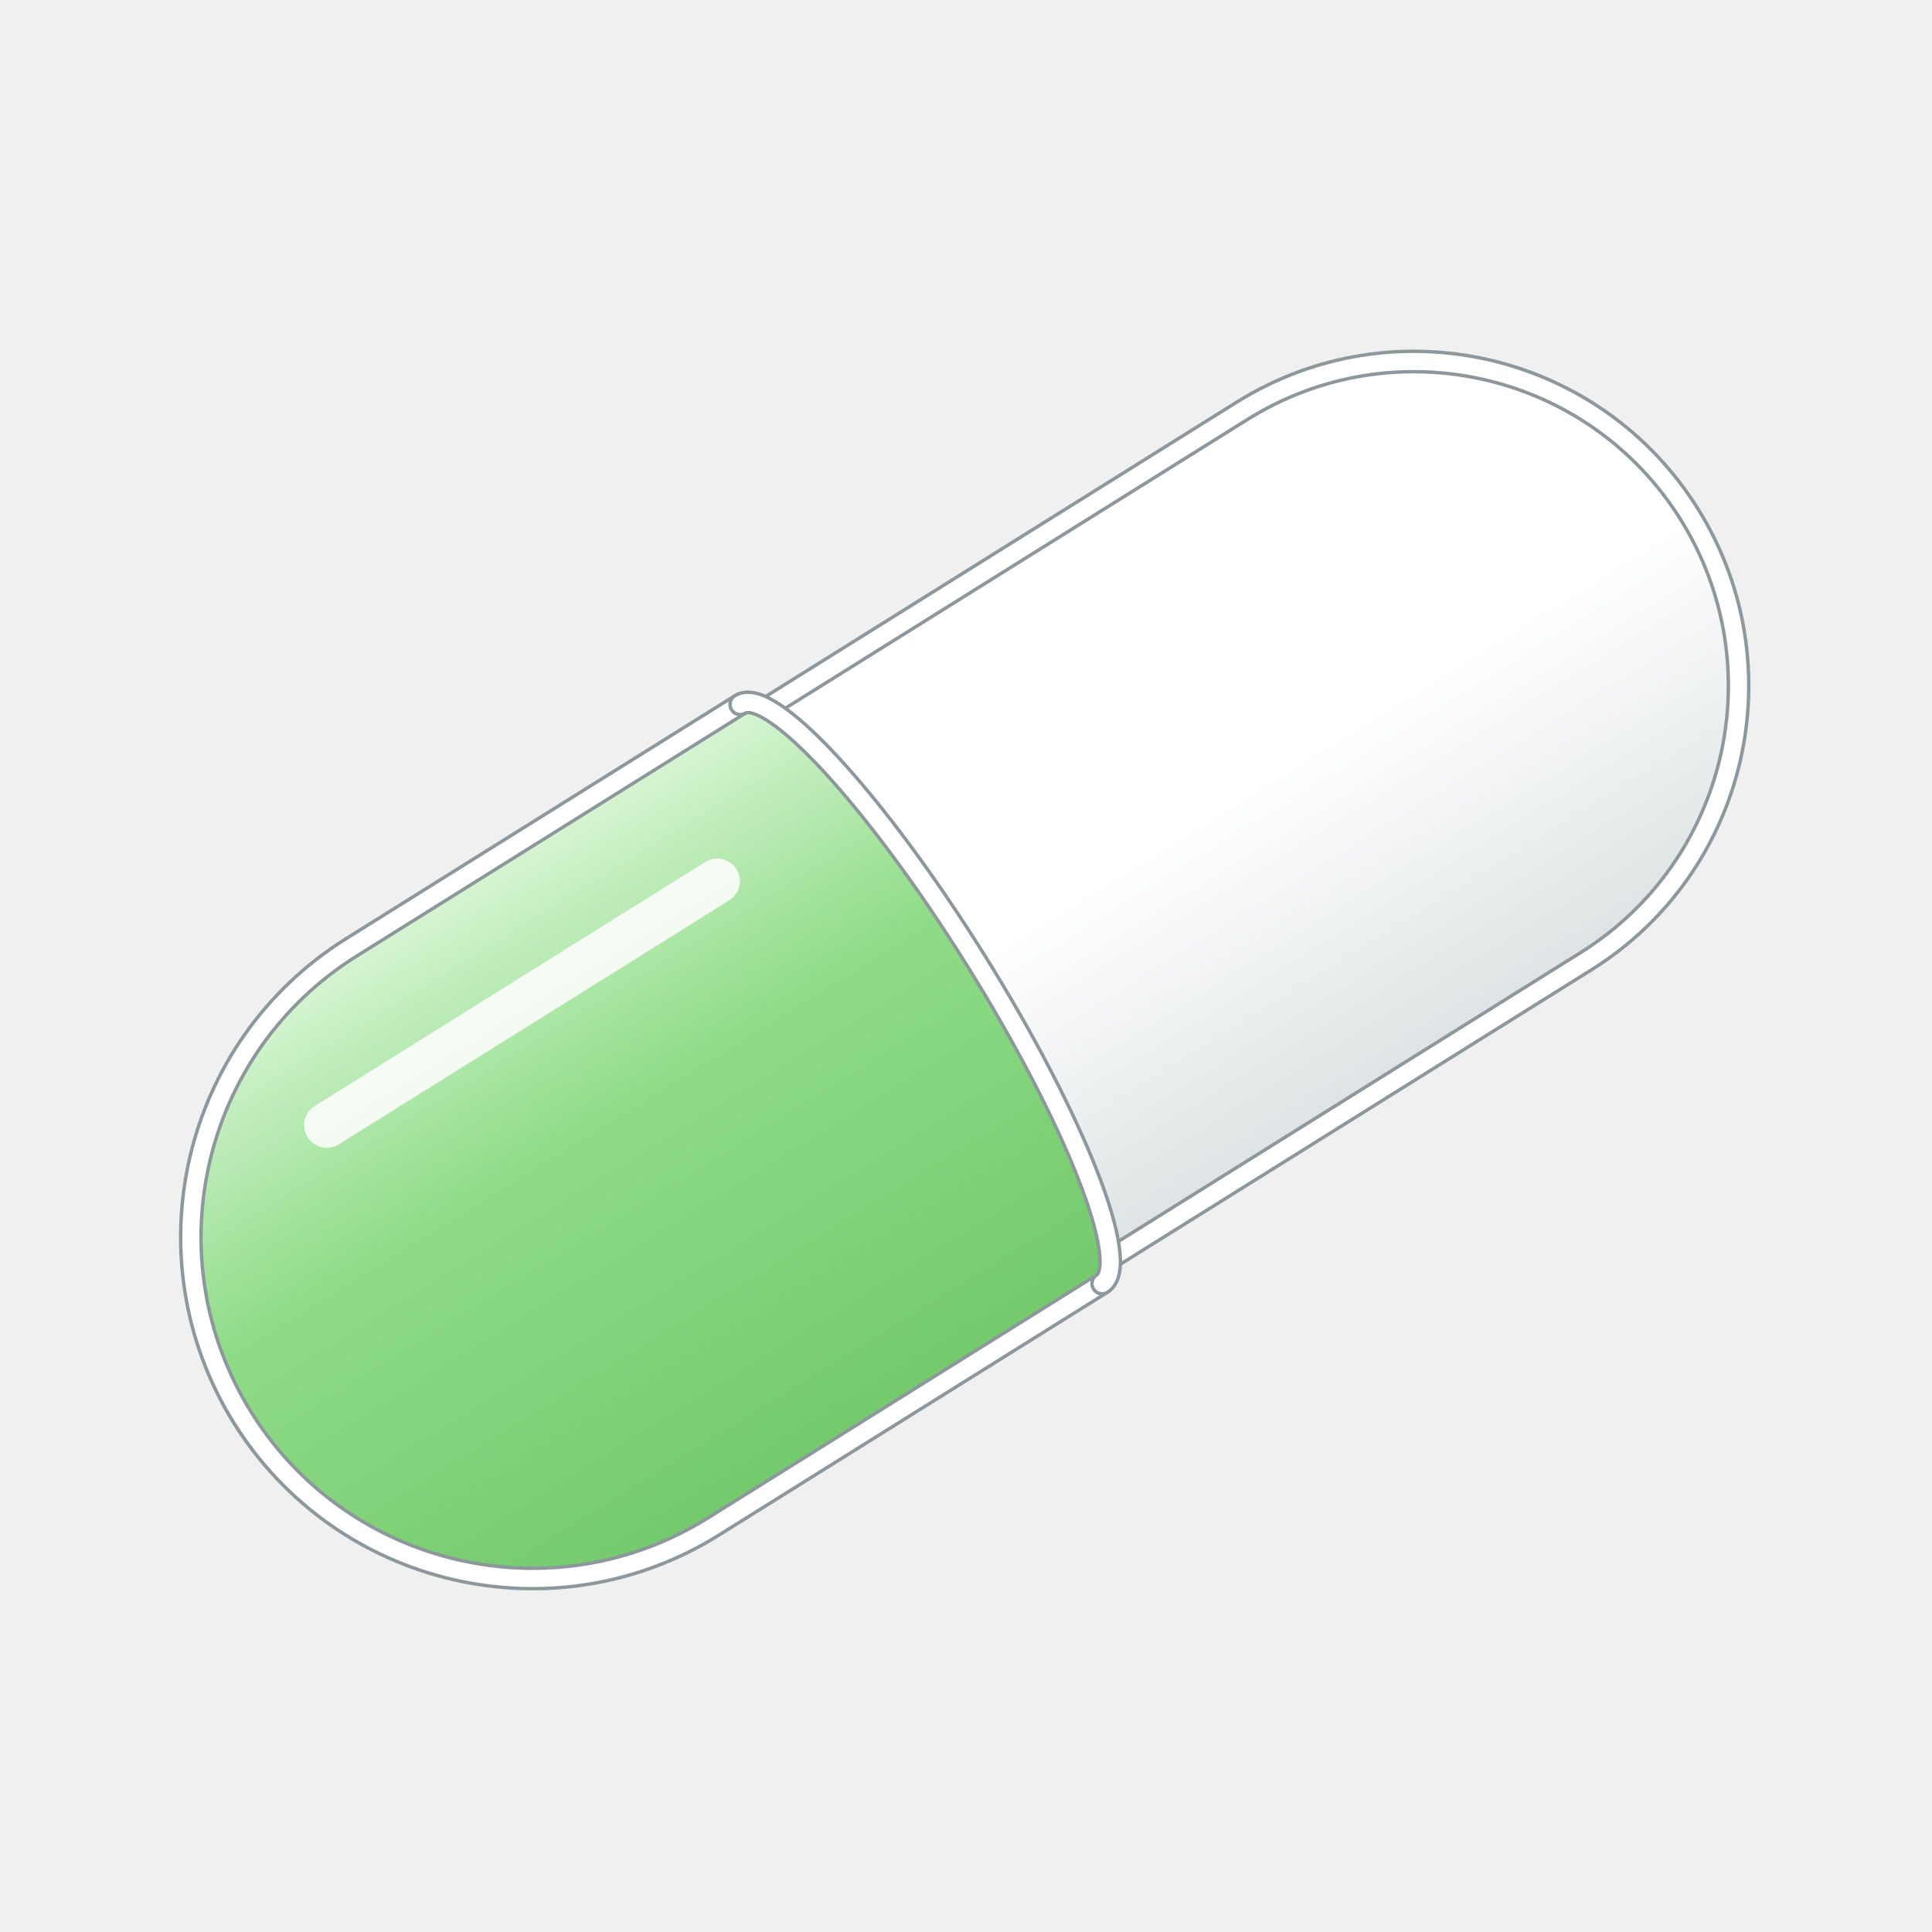
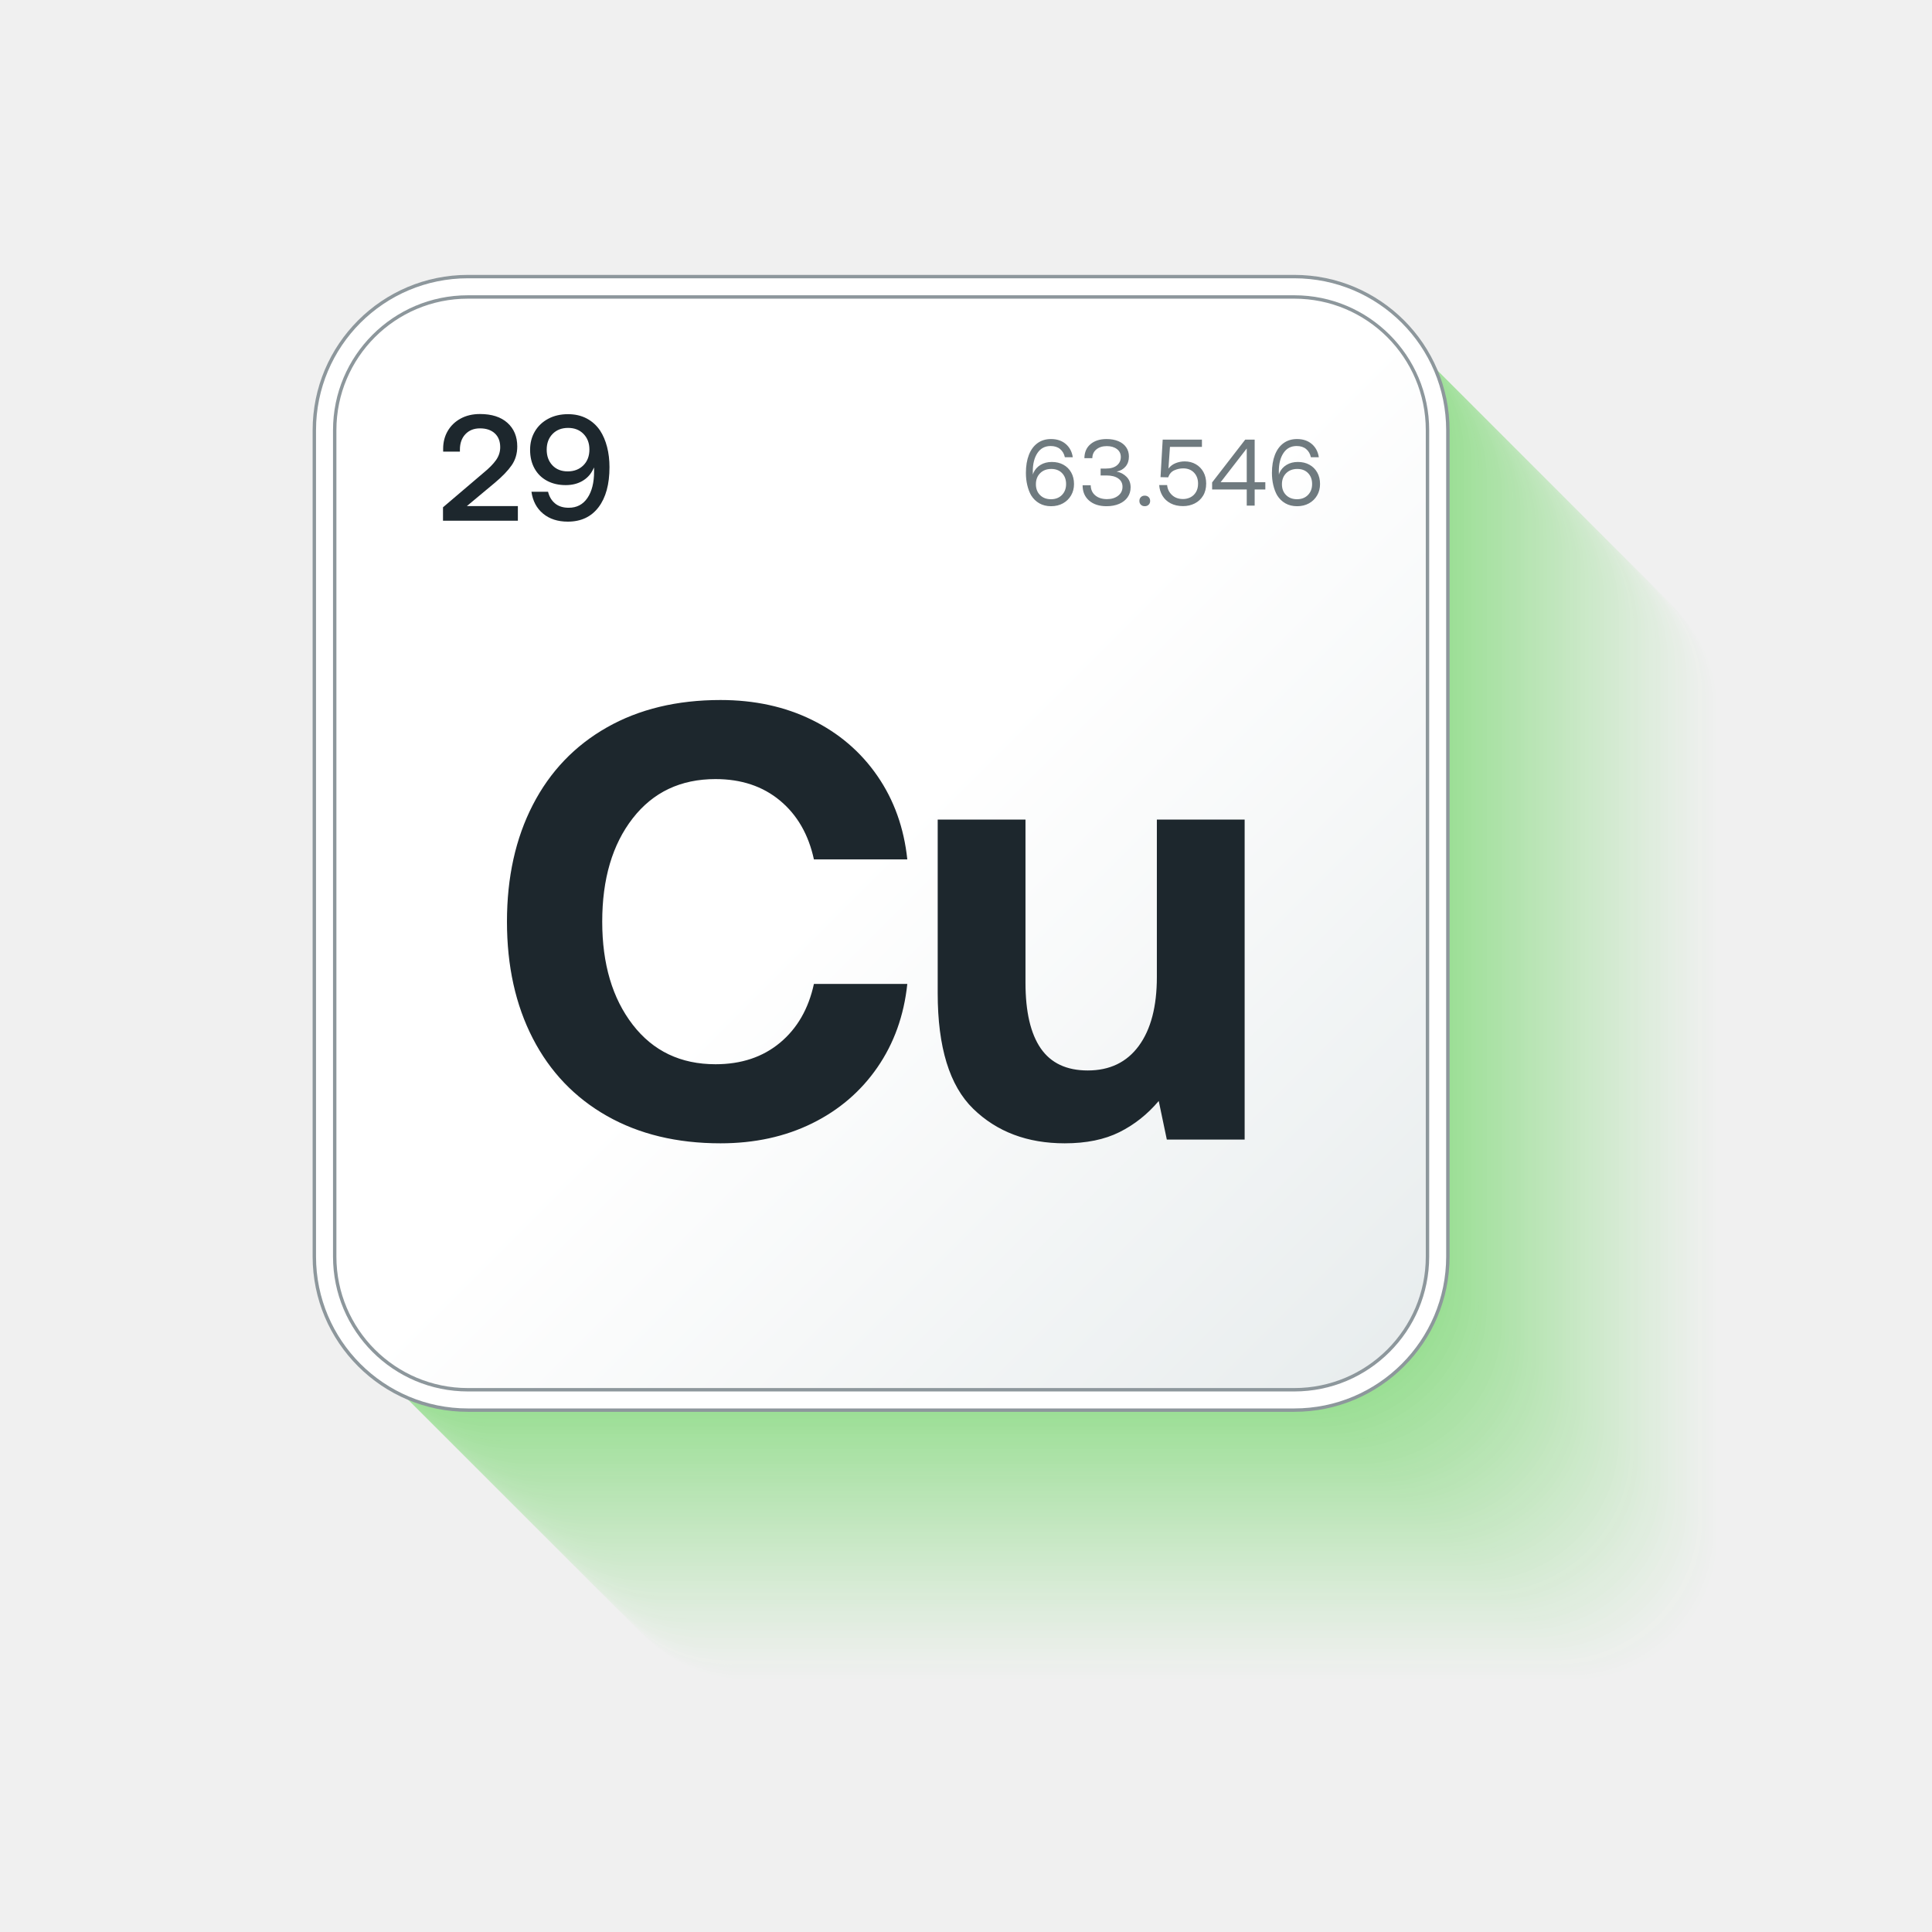
<svg xmlns="http://www.w3.org/2000/svg" viewBox="0 0 1024 1024" width="1024" height="1024">
  <defs>
-     <linearGradient id="body" x1="0" y1="0" x2="0" y2="1">
-       <stop offset="0" stop-color="#ffffff" />
+     <mask id="c0m" maskUnits="userSpaceOnUse" x="0" y="0" width="1024" height="1024">
+       <path d="M 398.0,302.0 H 836.0 A 76.0 76.0 0 0 1 912.0,378.0 V 816.0 A 76.0 76.0 0 0 1 836.0,892.0 H 398.0 A 76.0 76.0 0 0 1 322.0,816.0 V 378.0 A 76.0 76.0 0 0 1 398.0,302.0 Z" fill="rgb(0,0,0)" />
+       <path d="M 396.0,300.0 H 834.0 A 76.0 76.0 0 0 1 910.0,376.0 V 814.0 A 76.0 76.0 0 0 1 834.0,890.0 H 396.0 A 76.0 76.0 0 0 1 320.0,814.0 V 376.0 A 76.0 76.0 0 0 1 396.0,300.0 Z" fill="rgb(2,2,2)" />
+       <path d="M 394.0,298.0 H 832.0 A 76.0 76.0 0 0 1 908.0,374.0 V 812.0 A 76.0 76.0 0 0 1 832.0,888.0 H 394.0 A 76.0 76.0 0 0 1 318.0,812.0 V 374.0 A 76.0 76.0 0 0 1 394.0,298.0 Z" fill="rgb(4,4,4)" />
+       <path d="M 392.0,296.0 H 830.0 A 76.0 76.0 0 0 1 906.0,372.0 V 810.0 A 76.0 76.0 0 0 1 830.0,886.0 H 392.0 A 76.0 76.0 0 0 1 316.0,810.0 V 372.0 A 76.0 76.0 0 0 1 392.0,296.0 Z" fill="rgb(6,6,6)" />
+       <path d="M 390.0,294.0 H 828.0 A 76.0 76.0 0 0 1 904.0,370.0 V 808.0 A 76.0 76.0 0 0 1 828.0,884.0 H 390.0 A 76.0 76.0 0 0 1 314.0,808.0 V 370.0 A 76.0 76.0 0 0 1 390.0,294.0 Z" fill="rgb(8,8,8)" />
+       <path d="M 388.0,292.0 H 826.0 A 76.0 76.0 0 0 1 902.0,368.0 V 806.0 A 76.0 76.0 0 0 1 826.0,882.0 H 388.0 A 76.0 76.0 0 0 1 312.0,806.0 V 368.0 A 76.0 76.0 0 0 1 388.0,292.0 Z" fill="rgb(10,10,10)" />
+       <path d="M 386.0,290.0 H 824.0 A 76.0 76.0 0 0 1 900.0,366.0 V 804.0 A 76.0 76.0 0 0 1 824.0,880.0 H 386.0 A 76.0 76.0 0 0 1 310.0,804.0 V 366.0 A 76.0 76.0 0 0 1 386.0,290.0 Z" fill="rgb(13,13,13)" />
+       <path d="M 384.0,288.0 H 822.0 A 76.0 76.0 0 0 1 898.0,364.0 V 802.0 A 76.0 76.0 0 0 1 822.0,878.0 H 384.0 A 76.0 76.0 0 0 1 308.0,802.0 V 364.0 A 76.0 76.0 0 0 1 384.0,288.0 Z" fill="rgb(15,15,15)" />
+       <path d="M 382.0,286.0 H 820.0 A 76.0 76.0 0 0 1 896.0,362.0 V 800.0 A 76.0 76.0 0 0 1 820.0,876.0 H 382.0 A 76.0 76.0 0 0 1 306.0,800.0 V 362.0 A 76.0 76.0 0 0 1 382.0,286.0 Z" fill="rgb(18,18,18)" />
+       <path d="M 380.0,284.0 H 818.0 A 76.0 76.0 0 0 1 894.0,360.0 V 798.0 A 76.0 76.0 0 0 1 818.0,874.0 H 380.0 A 76.0 76.0 0 0 1 304.0,798.0 V 360.0 A 76.0 76.0 0 0 1 380.0,284.0 Z" fill="rgb(21,21,21)" />
+       <path d="M 378.0,282.0 H 816.0 A 76.0 76.0 0 0 1 892.0,358.0 V 796.0 A 76.0 76.0 0 0 1 816.0,872.0 H 378.0 A 76.0 76.0 0 0 1 302.0,796.0 V 358.0 A 76.0 76.0 0 0 1 378.0,282.0 Z" fill="rgb(23,23,23)" />
+       <path d="M 376.0,280.0 H 814.0 A 76.0 76.0 0 0 1 890.0,356.0 V 794.0 A 76.0 76.0 0 0 1 814.0,870.0 H 376.0 A 76.0 76.0 0 0 1 300.0,794.0 V 356.0 A 76.0 76.0 0 0 1 376.0,280.0 Z" fill="rgb(26,26,26)" />
+       <path d="M 374.0,278.0 H 812.0 A 76.0 76.0 0 0 1 888.0,354.0 V 792.0 A 76.0 76.0 0 0 1 812.0,868.0 H 374.0 A 76.0 76.0 0 0 1 298.0,792.0 V 354.0 A 76.0 76.0 0 0 1 374.0,278.0 Z" fill="rgb(29,29,29)" />
+       <path d="M 372.0,276.0 H 810.0 A 76.0 76.0 0 0 1 886.0,352.0 V 790.0 A 76.0 76.0 0 0 1 810.0,866.0 H 372.0 A 76.0 76.0 0 0 1 296.0,790.0 V 352.0 A 76.0 76.0 0 0 1 372.0,276.0 Z" fill="rgb(31,31,31)" />
+       <path d="M 370.0,274.0 H 808.0 A 76.0 76.0 0 0 1 884.0,350.0 V 788.0 A 76.0 76.0 0 0 1 808.0,864.0 H 370.0 A 76.0 76.0 0 0 1 294.0,788.0 V 350.0 A 76.0 76.0 0 0 1 370.0,274.0 Z" fill="rgb(34,34,34)" />
+       <path d="M 368.0,272.0 H 806.0 A 76.0 76.0 0 0 1 882.0,348.0 V 786.0 A 76.0 76.0 0 0 1 806.0,862.0 H 368.0 A 76.0 76.0 0 0 1 292.0,786.0 V 348.0 A 76.0 76.0 0 0 1 368.0,272.0 Z" fill="rgb(37,37,37)" />
+       <path d="M 366.0,270.0 H 804.0 A 76.0 76.0 0 0 1 880.0,346.0 V 784.0 A 76.0 76.0 0 0 1 804.0,860.0 H 366.0 A 76.0 76.0 0 0 1 290.0,784.0 V 346.0 A 76.0 76.0 0 0 1 366.0,270.0 Z" fill="rgb(40,40,40)" />
+       <path d="M 364.0,268.0 H 802.0 A 76.0 76.0 0 0 1 878.0,344.0 V 782.0 A 76.0 76.0 0 0 1 802.0,858.0 H 364.0 A 76.0 76.0 0 0 1 288.0,782.0 V 344.0 A 76.0 76.0 0 0 1 364.0,268.0 Z" fill="rgb(43,43,43)" />
+       <path d="M 362.0,266.0 H 800.0 A 76.0 76.0 0 0 1 876.0,342.0 V 780.0 A 76.0 76.0 0 0 1 800.0,856.0 H 362.0 A 76.0 76.0 0 0 1 286.0,780.0 V 342.0 A 76.0 76.0 0 0 1 362.0,266.0 Z" fill="rgb(46,46,46)" />
+       <path d="M 360.0,264.0 H 798.0 A 76.0 76.0 0 0 1 874.0,340.0 V 778.0 A 76.0 76.0 0 0 1 798.0,854.0 H 360.0 A 76.0 76.0 0 0 1 284.0,778.0 V 340.0 A 76.0 76.0 0 0 1 360.0,264.0 Z" fill="rgb(48,48,48)" />
+       <path d="M 358.0,262.0 H 796.0 A 76.0 76.0 0 0 1 872.0,338.0 V 776.0 A 76.0 76.0 0 0 1 796.0,852.0 H 358.0 A 76.0 76.0 0 0 1 282.0,776.0 V 338.0 A 76.0 76.0 0 0 1 358.0,262.0 Z" fill="rgb(51,51,51)" />
+       <path d="M 356.0,260.0 H 794.0 A 76.0 76.0 0 0 1 870.0,336.0 V 774.0 A 76.0 76.0 0 0 1 794.0,850.0 H 356.0 A 76.0 76.0 0 0 1 280.0,774.0 V 336.0 A 76.0 76.0 0 0 1 356.0,260.0 Z" fill="rgb(54,54,54)" />
+       <path d="M 354.0,258.0 H 792.0 A 76.0 76.0 0 0 1 868.0,334.0 V 772.0 A 76.0 76.0 0 0 1 792.0,848.0 H 354.0 A 76.0 76.0 0 0 1 278.0,772.0 V 334.0 A 76.0 76.0 0 0 1 354.0,258.0 Z" fill="rgb(57,57,57)" />
+       <path d="M 352.0,256.0 H 790.0 A 76.0 76.0 0 0 1 866.0,332.0 V 770.0 A 76.0 76.0 0 0 1 790.0,846.0 H 352.0 A 76.0 76.0 0 0 1 276.0,770.0 V 332.0 A 76.0 76.0 0 0 1 352.0,256.0 Z" fill="rgb(60,60,60)" />
+       <path d="M 350.0,254.0 H 788.0 A 76.0 76.0 0 0 1 864.0,330.0 V 768.0 A 76.0 76.0 0 0 1 788.0,844.0 H 350.0 A 76.0 76.0 0 0 1 274.0,768.0 V 330.0 A 76.0 76.0 0 0 1 350.0,254.0 Z" fill="rgb(63,63,63)" />
+       <path d="M 348.0,252.0 H 786.0 A 76.0 76.0 0 0 1 862.0,328.0 V 766.0 A 76.0 76.0 0 0 1 786.0,842.0 H 348.0 A 76.0 76.0 0 0 1 272.0,766.0 V 328.0 A 76.0 76.0 0 0 1 348.0,252.0 Z" fill="rgb(66,66,66)" />
+       <path d="M 346.0,250.0 H 784.0 A 76.0 76.0 0 0 1 860.0,326.0 V 764.0 A 76.0 76.0 0 0 1 784.0,840.0 H 346.0 A 76.0 76.0 0 0 1 270.0,764.0 V 326.0 A 76.0 76.0 0 0 1 346.0,250.0 Z" fill="rgb(69,69,69)" />
+       <path d="M 344.0,248.0 H 782.0 A 76.0 76.0 0 0 1 858.0,324.0 V 762.0 A 76.0 76.0 0 0 1 782.0,838.0 H 344.0 A 76.0 76.0 0 0 1 268.0,762.0 V 324.0 A 76.0 76.0 0 0 1 344.0,248.0 Z" fill="rgb(73,73,73)" />
+       <path d="M 342.0,246.0 H 780.0 A 76.0 76.0 0 0 1 856.0,322.0 V 760.0 A 76.0 76.0 0 0 1 780.0,836.0 H 342.0 A 76.0 76.0 0 0 1 266.0,760.0 V 322.0 A 76.0 76.0 0 0 1 342.0,246.0 Z" fill="rgb(76,76,76)" />
+       <path d="M 340.0,244.0 H 778.0 A 76.0 76.0 0 0 1 854.0,320.0 V 758.0 A 76.0 76.0 0 0 1 778.0,834.0 H 340.0 A 76.0 76.0 0 0 1 264.0,758.0 V 320.0 A 76.0 76.0 0 0 1 340.0,244.0 Z" fill="rgb(79,79,79)" />
+       <path d="M 338.0,242.0 H 776.0 A 76.0 76.0 0 0 1 852.0,318.0 V 756.0 A 76.0 76.0 0 0 1 776.0,832.0 H 338.0 A 76.0 76.0 0 0 1 262.0,756.0 V 318.0 A 76.0 76.0 0 0 1 338.0,242.0 Z" fill="rgb(82,82,82)" />
+       <path d="M 336.0,240.0 H 774.0 A 76.0 76.0 0 0 1 850.0,316.0 V 754.0 A 76.0 76.0 0 0 1 774.0,830.0 H 336.0 A 76.0 76.0 0 0 1 260.0,754.0 V 316.0 A 76.0 76.0 0 0 1 336.0,240.0 Z" fill="rgb(85,85,85)" />
+       <path d="M 334.0,238.0 H 772.0 A 76.0 76.0 0 0 1 848.0,314.0 V 752.0 A 76.0 76.0 0 0 1 772.0,828.0 H 334.0 A 76.0 76.0 0 0 1 258.0,752.0 V 314.0 A 76.0 76.0 0 0 1 334.0,238.0 Z" fill="rgb(88,88,88)" />
+       <path d="M 332.0,236.0 H 770.0 A 76.0 76.0 0 0 1 846.0,312.0 V 750.0 A 76.0 76.0 0 0 1 770.0,826.0 H 332.0 A 76.0 76.0 0 0 1 256.0,750.0 V 312.0 A 76.0 76.0 0 0 1 332.0,236.0 Z" fill="rgb(91,91,91)" />
+       <path d="M 330.0,234.0 H 768.0 A 76.0 76.0 0 0 1 844.0,310.0 V 748.0 A 76.0 76.0 0 0 1 768.0,824.0 H 330.0 A 76.0 76.0 0 0 1 254.0,748.0 V 310.0 A 76.0 76.0 0 0 1 330.0,234.0 Z" fill="rgb(95,95,95)" />
+       <path d="M 328.0,232.0 H 766.0 A 76.0 76.0 0 0 1 842.0,308.0 V 746.0 A 76.0 76.0 0 0 1 766.0,822.0 H 328.0 A 76.0 76.0 0 0 1 252.0,746.0 V 308.0 A 76.0 76.0 0 0 1 328.0,232.0 Z" fill="rgb(98,98,98)" />
+       <path d="M 326.0,230.0 H 764.0 A 76.0 76.0 0 0 1 840.0,306.0 V 744.0 A 76.0 76.0 0 0 1 764.0,820.0 H 326.0 A 76.0 76.0 0 0 1 250.0,744.0 V 306.0 A 76.0 76.0 0 0 1 326.0,230.0 Z" fill="rgb(101,101,101)" />
+       <path d="M 324.0,228.0 H 762.0 A 76.0 76.0 0 0 1 838.0,304.0 V 742.0 A 76.0 76.0 0 0 1 762.0,818.0 H 324.0 A 76.0 76.0 0 0 1 248.0,742.0 V 304.0 A 76.0 76.0 0 0 1 324.0,228.0 Z" fill="rgb(104,104,104)" />
+       <path d="M 322.0,226.0 H 760.0 A 76.0 76.0 0 0 1 836.0,302.0 V 740.0 A 76.0 76.0 0 0 1 760.0,816.0 H 322.0 A 76.0 76.0 0 0 1 246.0,740.0 V 302.0 A 76.0 76.0 0 0 1 322.0,226.0 Z" fill="rgb(108,108,108)" />
+       <path d="M 320.0,224.0 H 758.0 A 76.0 76.0 0 0 1 834.0,300.0 V 738.0 A 76.0 76.0 0 0 1 758.0,814.0 H 320.0 A 76.0 76.0 0 0 1 244.0,738.0 V 300.0 A 76.0 76.0 0 0 1 320.0,224.0 Z" fill="rgb(111,111,111)" />
+       <path d="M 318.0,222.0 H 756.0 A 76.0 76.0 0 0 1 832.0,298.0 V 736.0 A 76.0 76.0 0 0 1 756.0,812.0 H 318.0 A 76.0 76.0 0 0 1 242.0,736.0 V 298.0 A 76.0 76.0 0 0 1 318.0,222.0 Z" fill="rgb(114,114,114)" />
+       <path d="M 316.0,220.0 H 754.0 A 76.0 76.0 0 0 1 830.0,296.0 V 734.0 A 76.0 76.0 0 0 1 754.0,810.0 H 316.0 A 76.0 76.0 0 0 1 240.0,734.0 V 296.0 A 76.0 76.0 0 0 1 316.0,220.0 Z" fill="rgb(117,117,117)" />
+       <path d="M 314.0,218.0 H 752.0 A 76.0 76.0 0 0 1 828.0,294.0 V 732.0 A 76.0 76.0 0 0 1 752.0,808.0 H 314.0 A 76.0 76.0 0 0 1 238.0,732.0 V 294.0 A 76.0 76.0 0 0 1 314.0,218.0 Z" fill="rgb(121,121,121)" />
+       <path d="M 312.0,216.0 H 750.0 A 76.0 76.0 0 0 1 826.0,292.0 V 730.0 A 76.0 76.0 0 0 1 750.0,806.0 H 312.0 A 76.0 76.0 0 0 1 236.0,730.0 V 292.0 A 76.0 76.0 0 0 1 312.0,216.0 Z" fill="rgb(124,124,124)" />
+       <path d="M 310.0,214.0 H 748.0 A 76.0 76.0 0 0 1 824.0,290.0 V 728.0 A 76.0 76.0 0 0 1 748.0,804.0 H 310.0 A 76.0 76.0 0 0 1 234.0,728.0 V 290.0 A 76.0 76.0 0 0 1 310.0,214.0 Z" fill="rgb(127,127,127)" />
+       <path d="M 308.0,212.0 H 746.0 A 76.0 76.0 0 0 1 822.0,288.0 V 726.0 A 76.0 76.0 0 0 1 746.0,802.0 H 308.0 A 76.0 76.0 0 0 1 232.0,726.0 V 288.0 A 76.0 76.0 0 0 1 308.0,212.0 Z" fill="rgb(131,131,131)" />
+       <path d="M 306.0,210.0 H 744.0 A 76.0 76.0 0 0 1 820.0,286.0 V 724.0 A 76.0 76.0 0 0 1 744.0,800.0 H 306.0 A 76.0 76.0 0 0 1 230.0,724.0 V 286.0 A 76.0 76.0 0 0 1 306.0,210.0 Z" fill="rgb(134,134,134)" />
+       <path d="M 304.0,208.0 H 742.0 A 76.0 76.0 0 0 1 818.0,284.0 V 722.0 A 76.0 76.0 0 0 1 742.0,798.0 H 304.0 A 76.0 76.0 0 0 1 228.0,722.0 V 284.0 A 76.0 76.0 0 0 1 304.0,208.0 Z" fill="rgb(137,137,137)" />
+       <path d="M 302.0,206.0 H 740.0 A 76.0 76.0 0 0 1 816.0,282.0 V 720.0 A 76.0 76.0 0 0 1 740.0,796.0 H 302.0 A 76.0 76.0 0 0 1 226.0,720.0 V 282.0 A 76.0 76.0 0 0 1 302.0,206.0 Z" fill="rgb(141,141,141)" />
+       <path d="M 300.0,204.0 H 738.0 A 76.0 76.0 0 0 1 814.0,280.0 V 718.0 A 76.0 76.0 0 0 1 738.0,794.0 H 300.0 A 76.0 76.0 0 0 1 224.0,718.0 V 280.0 A 76.0 76.0 0 0 1 300.0,204.0 Z" fill="rgb(144,144,144)" />
+       <path d="M 298.0,202.0 H 736.0 A 76.0 76.0 0 0 1 812.0,278.0 V 716.0 A 76.0 76.0 0 0 1 736.0,792.0 H 298.0 A 76.0 76.0 0 0 1 222.0,716.0 V 278.0 A 76.0 76.0 0 0 1 298.0,202.0 Z" fill="rgb(147,147,147)" />
+       <path d="M 296.0,200.0 H 734.0 A 76.0 76.0 0 0 1 810.0,276.0 V 714.0 A 76.0 76.0 0 0 1 734.0,790.0 H 296.0 A 76.0 76.0 0 0 1 220.0,714.0 V 276.0 A 76.0 76.0 0 0 1 296.0,200.0 Z" fill="rgb(151,151,151)" />
+       <path d="M 294.0,198.0 H 732.0 A 76.0 76.0 0 0 1 808.0,274.0 V 712.0 A 76.0 76.0 0 0 1 732.0,788.0 H 294.0 A 76.0 76.0 0 0 1 218.0,712.0 V 274.0 A 76.0 76.0 0 0 1 294.0,198.0 Z" fill="rgb(154,154,154)" />
+       <path d="M 292.0,196.0 H 730.0 A 76.0 76.0 0 0 1 806.0,272.0 V 710.0 A 76.0 76.0 0 0 1 730.0,786.0 H 292.0 A 76.0 76.0 0 0 1 216.0,710.0 V 272.0 A 76.0 76.0 0 0 1 292.0,196.0 Z" fill="rgb(158,158,158)" />
+       <path d="M 290.0,194.0 H 728.0 A 76.0 76.0 0 0 1 804.0,270.0 V 708.0 A 76.0 76.0 0 0 1 728.0,784.0 H 290.0 A 76.0 76.0 0 0 1 214.0,708.0 V 270.0 A 76.0 76.0 0 0 1 290.0,194.0 Z" fill="rgb(161,161,161)" />
+       <path d="M 288.0,192.0 H 726.0 A 76.0 76.0 0 0 1 802.0,268.0 V 706.0 A 76.0 76.0 0 0 1 726.0,782.0 H 288.0 A 76.0 76.0 0 0 1 212.0,706.0 V 268.0 A 76.0 76.0 0 0 1 288.0,192.0 Z" fill="rgb(164,164,164)" />
+       <path d="M 286.0,190.0 H 724.0 A 76.0 76.0 0 0 1 800.0,266.0 V 704.0 A 76.0 76.0 0 0 1 724.0,780.0 H 286.0 A 76.0 76.0 0 0 1 210.0,704.0 V 266.0 A 76.0 76.0 0 0 1 286.0,190.0 Z" fill="rgb(168,168,168)" />
+       <path d="M 284.0,188.0 H 722.0 A 76.0 76.0 0 0 1 798.0,264.0 V 702.0 A 76.0 76.0 0 0 1 722.0,778.0 H 284.0 A 76.0 76.0 0 0 1 208.0,702.0 V 264.0 A 76.0 76.0 0 0 1 284.0,188.0 Z" fill="rgb(171,171,171)" />
+       <path d="M 282.0,186.0 H 720.0 A 76.0 76.0 0 0 1 796.0,262.0 V 700.0 A 76.0 76.0 0 0 1 720.0,776.0 H 282.0 A 76.0 76.0 0 0 1 206.0,700.0 V 262.0 A 76.0 76.0 0 0 1 282.0,186.0 Z" fill="rgb(175,175,175)" />
+       <path d="M 280.0,184.0 H 718.0 A 76.0 76.0 0 0 1 794.0,260.0 V 698.0 A 76.0 76.0 0 0 1 718.0,774.0 H 280.0 A 76.0 76.0 0 0 1 204.0,698.0 V 260.0 A 76.0 76.0 0 0 1 280.0,184.0 Z" fill="rgb(178,178,178)" />
+       <path d="M 278.0,182.0 H 716.0 A 76.0 76.0 0 0 1 792.0,258.0 V 696.0 A 76.0 76.0 0 0 1 716.0,772.0 H 278.0 A 76.0 76.0 0 0 1 202.0,696.0 V 258.0 A 76.0 76.0 0 0 1 278.0,182.0 Z" fill="rgb(182,182,182)" />
+       <path d="M 276.0,180.0 H 714.0 A 76.0 76.0 0 0 1 790.0,256.0 V 694.0 A 76.0 76.0 0 0 1 714.0,770.0 H 276.0 A 76.0 76.0 0 0 1 200.0,694.0 V 256.0 A 76.0 76.0 0 0 1 276.0,180.0 Z" fill="rgb(185,185,185)" />
+       <path d="M 274.0,178.0 H 712.0 A 76.0 76.0 0 0 1 788.0,254.0 V 692.0 A 76.0 76.0 0 0 1 712.0,768.0 H 274.0 A 76.0 76.0 0 0 1 198.0,692.0 V 254.0 A 76.0 76.0 0 0 1 274.0,178.0 Z" fill="rgb(189,189,189)" />
+       <path d="M 272.0,176.0 H 710.0 A 76.0 76.0 0 0 1 786.0,252.0 V 690.0 A 76.0 76.0 0 0 1 710.0,766.0 H 272.0 A 76.0 76.0 0 0 1 196.0,690.0 V 252.0 A 76.0 76.0 0 0 1 272.0,176.0 Z" fill="rgb(192,192,192)" />
+       <path d="M 270.0,174.0 H 708.0 A 76.0 76.0 0 0 1 784.0,250.0 V 688.0 A 76.0 76.0 0 0 1 708.0,764.0 H 270.0 A 76.0 76.0 0 0 1 194.0,688.0 V 250.0 A 76.0 76.0 0 0 1 270.0,174.0 Z" fill="rgb(196,196,196)" />
+       <path d="M 268.0,172.0 H 706.0 A 76.0 76.0 0 0 1 782.0,248.0 V 686.0 A 76.0 76.0 0 0 1 706.0,762.0 H 268.0 A 76.0 76.0 0 0 1 192.0,686.0 V 248.0 A 76.0 76.0 0 0 1 268.0,172.0 Z" fill="rgb(199,199,199)" />
+       <path d="M 266.0,170.0 H 704.0 A 76.0 76.0 0 0 1 780.0,246.0 V 684.0 A 76.0 76.0 0 0 1 704.0,760.0 H 266.0 A 76.0 76.0 0 0 1 190.0,684.0 V 246.0 A 76.0 76.0 0 0 1 266.0,170.0 Z" fill="rgb(203,203,203)" />
+       <path d="M 264.0,168.0 H 702.0 A 76.0 76.0 0 0 1 778.0,244.0 V 682.0 A 76.0 76.0 0 0 1 702.0,758.0 H 264.0 A 76.0 76.0 0 0 1 188.0,682.0 V 244.0 A 76.0 76.0 0 0 1 264.0,168.0 Z" fill="rgb(206,206,206)" />
+       <path d="M 262.0,166.0 H 700.0 A 76.0 76.0 0 0 1 776.0,242.0 V 680.0 A 76.0 76.0 0 0 1 700.0,756.0 H 262.0 A 76.0 76.0 0 0 1 186.0,680.0 V 242.0 A 76.0 76.0 0 0 1 262.0,166.0 Z" fill="rgb(210,210,210)" />
+       <path d="M 260.0,164.0 H 698.0 A 76.0 76.0 0 0 1 774.0,240.0 V 678.0 A 76.0 76.0 0 0 1 698.0,754.0 H 260.0 A 76.0 76.0 0 0 1 184.0,678.0 V 240.0 A 76.0 76.0 0 0 1 260.0,164.0 Z" fill="rgb(214,214,214)" />
+       <path d="M 258.0,162.0 H 696.0 A 76.0 76.0 0 0 1 772.0,238.0 V 676.0 A 76.0 76.0 0 0 1 696.0,752.0 H 258.0 A 76.0 76.0 0 0 1 182.0,676.0 V 238.0 A 76.0 76.0 0 0 1 258.0,162.0 Z" fill="rgb(217,217,217)" />
+       <path d="M 256.0,160.0 H 694.0 A 76.0 76.0 0 0 1 770.0,236.0 V 674.0 A 76.0 76.0 0 0 1 694.0,750.0 H 256.0 A 76.0 76.0 0 0 1 180.0,674.0 V 236.0 A 76.0 76.0 0 0 1 256.0,160.0 Z" fill="rgb(221,221,221)" />
+       <path d="M 254.0,158.0 H 692.0 A 76.0 76.0 0 0 1 768.0,234.0 V 672.0 A 76.0 76.0 0 0 1 692.0,748.0 H 254.0 A 76.0 76.0 0 0 1 178.0,672.0 V 234.0 A 76.0 76.0 0 0 1 254.0,158.0 Z" fill="rgb(224,224,224)" />
+       <path d="M 252.0,156.0 H 690.0 A 76.0 76.0 0 0 1 766.0,232.0 V 670.0 A 76.0 76.0 0 0 1 690.0,746.0 H 252.0 A 76.0 76.0 0 0 1 176.0,670.0 V 232.0 A 76.0 76.0 0 0 1 252.0,156.0 Z" fill="rgb(228,228,228)" />
+       <path d="M 250.0,154.0 H 688.0 A 76.0 76.0 0 0 1 764.0,230.0 V 668.0 A 76.0 76.0 0 0 1 688.0,744.0 H 250.0 A 76.0 76.0 0 0 1 174.0,668.0 V 230.0 A 76.0 76.0 0 0 1 250.0,154.0 Z" fill="rgb(231,231,231)" />
+     </mask>
+     <linearGradient id="c0f" x1="0" y1="0" x2="1" y2="1">
      <stop offset=".5" stop-color="#ffffff" />
-       <stop offset="1" stop-color="#dde3e4" />
-     </linearGradient>
-     <linearGradient id="cap" x1="0" y1="0" x2="0" y2="1">
-       <stop offset="0" stop-color="#d8f5d4" />
-       <stop offset=".4" stop-color="#8fdc88" />
-       <stop offset="1" stop-color="#74c96d" />
+       <stop offset="1" stop-color="#e6ebec" />
    </linearGradient>
  </defs>
-   <g transform="translate(512 512) rotate(-32)">
-     <path d="M -280,-172 L 280,-172 A 172 172 0 0 1 280,172 L -280,172 A 172 172 0 0 1 -280,-172 Z" fill="url(#body)" />
-     <path d="M -280,-172 L 280,-172 A 172 172 0 0 1 280,172 L -280,172 A 172 172 0 0 1 -280,-172 Z" fill="none" stroke="#8d979c" stroke-width="12.6" stroke-linecap="round" stroke-linejoin="round" />
-     <path d="M -280,-172 L 280,-172 A 172 172 0 0 1 280,172 L -280,172 A 172 172 0 0 1 -280,-172 Z" fill="none" stroke="#ffffff" stroke-width="9.0" stroke-linecap="round" stroke-linejoin="round" />
-     <path d="M -28,-181 L -271,-181 A 181 181 0 0 0 -271,181 L -28,181 A 34 181 0 0 0 -28,-181 Z" fill="url(#cap)" />
-     <line x1="-332" y1="-108" x2="-88" y2="-108" stroke="#ffffff" stroke-opacity="0.85" stroke-width="24" stroke-linecap="round" />
-     <path d="M -28,-181 L -271,-181 A 181 181 0 0 0 -271,181 L -28,181" fill="none" stroke="#8d979c" stroke-width="12.6" stroke-linecap="round" stroke-linejoin="round" />
-     <path d="M -28,-181 L -271,-181 A 181 181 0 0 0 -271,181 L -28,181" fill="none" stroke="#ffffff" stroke-width="9.0" stroke-linecap="round" stroke-linejoin="round" />
-     <path d="M -28,-181 A 34 181 0 0 1 -28,181" fill="none" stroke="#8d979c" stroke-width="12.6" stroke-linecap="round" stroke-linejoin="round" />
-     <path d="M -28,-181 A 34 181 0 0 1 -28,181" fill="none" stroke="#ffffff" stroke-width="9.0" stroke-linecap="round" stroke-linejoin="round" />
-   </g>
+   <rect width="1024" height="1024" fill="#8fdc88" mask="url(#c0m)" />
+   <path d="M 248.0,152.0 H 686.0 A 76.0 76.0 0 0 1 762.0,228.0 V 666.0 A 76.0 76.0 0 0 1 686.0,742.0 H 248.0 A 76.0 76.0 0 0 1 172.0,666.0 V 228.0 A 76.0 76.0 0 0 1 248.0,152.0 Z" fill="url(#c0f)" />
+   <path d="M 248.0,152.0 H 686.0 A 76.0 76.0 0 0 1 762.0,228.0 V 666.0 A 76.0 76.0 0 0 1 686.0,742.0 H 248.0 A 76.0 76.0 0 0 1 172.0,666.0 V 228.0 A 76.0 76.0 0 0 1 248.0,152.0 Z" fill="none" stroke="#8d979c" stroke-width="12.6" stroke-linejoin="round" />
+   <path d="M 248.0,152.0 H 686.0 A 76.0 76.0 0 0 1 762.0,228.0 V 666.0 A 76.0 76.0 0 0 1 686.0,742.0 H 248.0 A 76.0 76.0 0 0 1 172.0,666.0 V 228.0 A 76.0 76.0 0 0 1 248.0,152.0 Z" fill="none" stroke="#ffffff" stroke-width="9.0" stroke-linejoin="round" />
+   <path d="M256.32 250.56 234.8 268.88V276.0H274.48V268.24H247.44L262.32 255.84C266.267 252.533 269.227 249.453 271.2 246.6C273.173 243.747 274.16 240.427 274.16 236.64C274.16 231.413 272.427 227.24 268.96 224.12C265.493 221.0 260.64 219.44 254.4 219.44C250.507 219.44 247.093 220.24 244.16 221.84C241.227 223.44 238.947 225.627 237.32 228.4C235.693 231.173 234.88 234.32 234.88 237.84V239.36H243.76V238.32C243.76 234.907 244.733 232.173 246.68 230.12C248.627 228.067 251.2 227.04 254.4 227.04C257.707 227.04 260.32 227.92 262.24 229.68C264.16 231.44 265.12 233.893 265.12 237.04C265.12 239.493 264.387 241.76 262.92 243.84C261.453 245.92 259.253 248.16 256.32 250.56Z M321.76 236.88C320.907 233.573 319.68 230.693 318.08 228.24C316.213 225.467 313.84 223.32 310.96 221.8C308.08 220.28 304.773 219.52 301.04 219.52C297.093 219.52 293.6 220.333 290.56 221.96C287.52 223.587 285.16 225.827 283.48 228.68C281.8 231.533 280.96 234.773 280.96 238.4C280.96 242.187 281.747 245.493 283.32 248.32C284.893 251.147 287.107 253.32 289.96 254.84C292.813 256.36 296.107 257.12 299.84 257.12C303.093 257.12 305.947 256.44 308.4 255.08C310.853 253.72 312.72 251.84 314.0 249.44C314.107 249.28 314.4 248.72 314.88 247.76V249.92C314.88 255.787 313.707 260.453 311.36 263.92C309.013 267.387 305.707 269.12 301.44 269.12C298.453 269.12 296.04 268.36 294.2 266.84C292.36 265.32 291.12 263.253 290.48 260.64H281.68C282.373 265.547 284.427 269.413 287.84 272.24C291.253 275.067 295.627 276.48 300.96 276.48C307.947 276.48 313.373 273.933 317.24 268.84C321.107 263.747 323.04 256.667 323.04 247.6C323.04 243.76 322.613 240.187 321.76 236.88ZM292.8 246.64C290.773 244.507 289.76 241.733 289.76 238.32C289.76 234.907 290.8 232.133 292.88 230.0C294.96 227.867 297.707 226.8 301.12 226.8C304.48 226.8 307.2 227.867 309.28 230.0C311.36 232.133 312.4 234.88 312.4 238.24C312.4 241.707 311.333 244.507 309.2 246.64C307.067 248.773 304.293 249.84 300.88 249.84C297.52 249.84 294.827 248.773 292.8 246.64Z" fill="#1d272d" />
+   <path d="M544.475 257.15C544.958 259.183 545.633 260.967 546.5 262.5C547.633 264.333 549.092 265.758 550.875 266.775C552.658 267.792 554.733 268.3 557.1 268.3C559.467 268.3 561.567 267.792 563.4 266.775C565.233 265.758 566.667 264.358 567.7 262.575C568.733 260.792 569.25 258.783 569.25 256.55C569.25 254.217 568.75 252.167 567.75 250.4C566.75 248.633 565.367 247.267 563.6 246.3C561.833 245.333 559.8 244.85 557.5 244.85C555.2 244.85 553.2 245.367 551.5 246.4C549.8 247.433 548.55 248.833 547.75 250.6C547.65 250.8 547.55 251.117 547.45 251.55L547.4 249.85C547.4 245.817 548.225 242.567 549.875 240.1C551.525 237.633 553.85 236.4 556.85 236.4C558.917 236.4 560.592 236.933 561.875 238.0C563.158 239.067 564.0 240.517 564.4 242.35H568.6C568.167 239.417 566.925 237.075 564.875 235.325C562.825 233.575 560.217 232.7 557.05 232.7C554.283 232.7 551.9 233.425 549.9 234.875C547.9 236.325 546.375 238.4 545.325 241.1C544.275 243.8 543.75 246.983 543.75 250.65C543.75 252.95 543.992 255.117 544.475 257.15ZM562.925 250.775C564.342 252.258 565.05 254.183 565.05 256.55C565.05 258.917 564.317 260.85 562.85 262.35C561.383 263.85 559.45 264.6 557.05 264.6C554.65 264.6 552.717 263.867 551.25 262.4C549.783 260.933 549.05 259.017 549.05 256.65C549.05 254.25 549.8 252.3 551.3 250.8C552.8 249.3 554.767 248.55 557.2 248.55C559.6 248.55 561.508 249.292 562.925 250.775Z M597.1 252.725C595.667 251.275 593.917 250.35 591.85 249.95C593.85 249.55 595.433 248.65 596.6 247.25C597.767 245.85 598.35 244.083 598.35 241.95C598.35 240.117 597.875 238.5 596.925 237.1C595.975 235.7 594.6 234.617 592.8 233.85C591.0 233.083 588.9 232.7 586.5 232.7C582.967 232.7 580.133 233.6 578.0 235.4C575.867 237.2 574.783 239.683 574.75 242.85H578.95C578.983 240.883 579.708 239.325 581.125 238.175C582.542 237.025 584.383 236.45 586.65 236.45C588.817 236.45 590.592 236.967 591.975 238.0C593.358 239.033 594.05 240.433 594.05 242.2C594.05 244.033 593.367 245.517 592.0 246.65C590.633 247.783 588.667 248.35 586.1 248.35H583.35V252.0H586.35C589.083 252.0 591.2 252.533 592.7 253.6C594.2 254.667 594.95 256.133 594.95 258.0C594.95 259.967 594.175 261.55 592.625 262.75C591.075 263.95 589.117 264.55 586.75 264.55C584.183 264.55 582.108 263.892 580.525 262.575C578.942 261.258 578.133 259.467 578.1 257.2H573.8C573.8 260.633 574.95 263.342 577.25 265.325C579.55 267.308 582.633 268.3 586.5 268.3C589.033 268.3 591.267 267.883 593.2 267.05C595.133 266.217 596.625 265.042 597.675 263.525C598.725 262.008 599.25 260.267 599.25 258.3C599.25 256.033 598.533 254.175 597.1 252.725Z M604.7 263.475C604.167 263.992 603.9 264.667 603.9 265.5C603.9 266.333 604.167 267.008 604.7 267.525C605.233 268.042 605.917 268.3 606.75 268.3C607.583 268.3 608.267 268.042 608.8 267.525C609.333 267.008 609.6 266.333 609.6 265.5C609.6 264.667 609.333 263.992 608.8 263.475C608.267 262.958 607.583 262.7 606.75 262.7C605.917 262.7 605.233 262.958 604.7 263.475Z M633.8 246.05C632.067 245.05 630.1 244.55 627.9 244.55C626.3 244.55 624.725 244.85 623.175 245.45C621.625 246.05 620.333 247.017 619.3 248.35L620.1 236.85H637.05V233.0H616.25L615.1 252.9L619.15 253.0C619.817 251.167 620.917 249.917 622.45 249.25C623.983 248.583 625.533 248.25 627.1 248.25C629.5 248.25 631.417 249.0 632.85 250.5C634.283 252.0 635.0 253.95 635.0 256.35C635.0 258.083 634.633 259.567 633.9 260.8C633.167 262.033 632.192 262.958 630.975 263.575C629.758 264.192 628.45 264.5 627.05 264.5C624.65 264.5 622.692 263.792 621.175 262.375C619.658 260.958 618.8 259.2 618.6 257.1H614.4C614.533 259.167 615.108 261.05 616.125 262.75C617.142 264.45 618.583 265.792 620.45 266.775C622.317 267.758 624.517 268.25 627.05 268.25C629.283 268.25 631.333 267.783 633.2 266.85C635.067 265.917 636.55 264.55 637.65 262.75C638.75 260.95 639.3 258.8 639.3 256.3C639.3 254.0 638.817 251.967 637.85 250.2C636.883 248.433 635.533 247.05 633.8 246.05Z M642.45 255.7V259.45H660.8V268.0H665.0V259.45H670.65V255.6H665.0V233.0H660.0ZM646.95 255.6 660.8 237.7V255.6Z M674.875 257.15C675.358 259.183 676.033 260.967 676.9 262.5C678.033 264.333 679.492 265.758 681.275 266.775C683.058 267.792 685.133 268.3 687.5 268.3C689.867 268.3 691.967 267.792 693.8 266.775C695.633 265.758 697.067 264.358 698.1 262.575C699.133 260.792 699.65 258.783 699.65 256.55C699.65 254.217 699.15 252.167 698.15 250.4C697.15 248.633 695.767 247.267 694.0 246.3C692.233 245.333 690.2 244.85 687.9 244.85C685.6 244.85 683.6 245.367 681.9 246.4C680.2 247.433 678.95 248.833 678.15 250.6C678.05 250.8 677.95 251.117 677.85 251.55L677.8 249.85C677.8 245.817 678.625 242.567 680.275 240.1C681.925 237.633 684.25 236.4 687.25 236.4C689.317 236.4 690.992 236.933 692.275 238.0C693.558 239.067 694.4 240.517 694.8 242.35H699.0C698.567 239.417 697.325 237.075 695.275 235.325C693.225 233.575 690.617 232.7 687.45 232.7C684.683 232.7 682.3 233.425 680.3 234.875C678.3 236.325 676.775 238.4 675.725 241.1C674.675 243.8 674.15 246.983 674.15 250.65C674.15 252.95 674.392 255.117 674.875 257.15ZM693.325 250.775C694.742 252.258 695.45 254.183 695.45 256.55C695.45 258.917 694.717 260.85 693.25 262.35C691.783 263.85 689.85 264.6 687.45 264.6C685.05 264.6 683.117 263.867 681.65 262.4C680.183 260.933 679.45 259.017 679.45 256.65C679.45 254.25 680.2 252.3 681.7 250.8C683.2 249.3 685.167 248.55 687.6 248.55C690.0 248.55 691.908 249.292 693.325 250.775Z" fill="#6f7a7f" />
+   <path d="M282.395 426.625C273.265 444.335 268.7 464.96 268.7 488.5C268.7 512.04 273.265 532.665 282.395 550.375C291.525 568.085 304.615 581.78 321.665 591.46C338.715 601.14 358.79 605.98 381.89 605.98C399.93 605.98 416.1 602.46 430.4 595.42C444.7 588.38 456.25 578.48 465.05 565.72C473.85 552.96 479.13 538.22 480.89 521.5H431.39C428.53 534.7 422.535 545.095 413.405 552.685C404.275 560.275 392.89 564.07 379.25 564.07C360.77 564.07 346.14 557.085 335.36 543.115C324.58 529.145 319.19 510.94 319.19 488.5C319.19 465.84 324.58 447.58 335.36 433.72C346.14 419.86 360.77 412.93 379.25 412.93C392.89 412.93 404.275 416.725 413.405 424.315C422.535 431.905 428.53 442.3 431.39 455.5H480.89C479.13 438.78 473.85 424.04 465.05 411.28C456.25 398.52 444.7 388.62 430.4 381.58C416.1 374.54 399.93 371.02 381.89 371.02C358.79 371.02 338.715 375.86 321.665 385.54C304.615 395.22 291.525 408.915 282.395 426.625Z M659.69 434.38H613.16V517.87C613.16 533.49 609.97 545.645 603.59 554.335C597.21 563.025 588.19 567.37 576.53 567.37C565.31 567.37 557.005 563.465 551.615 555.655C546.225 547.845 543.53 536.24 543.53 520.84V434.38H497.0V526.45C497.0 555.05 503.27 575.455 515.81 587.665C528.35 599.875 544.52 605.98 564.32 605.98C575.76 605.98 585.44 604.0 593.36 600.04C601.28 596.08 608.21 590.58 614.15 583.54L618.44 604.0H659.69Z" fill="#1d272d" />
</svg>
